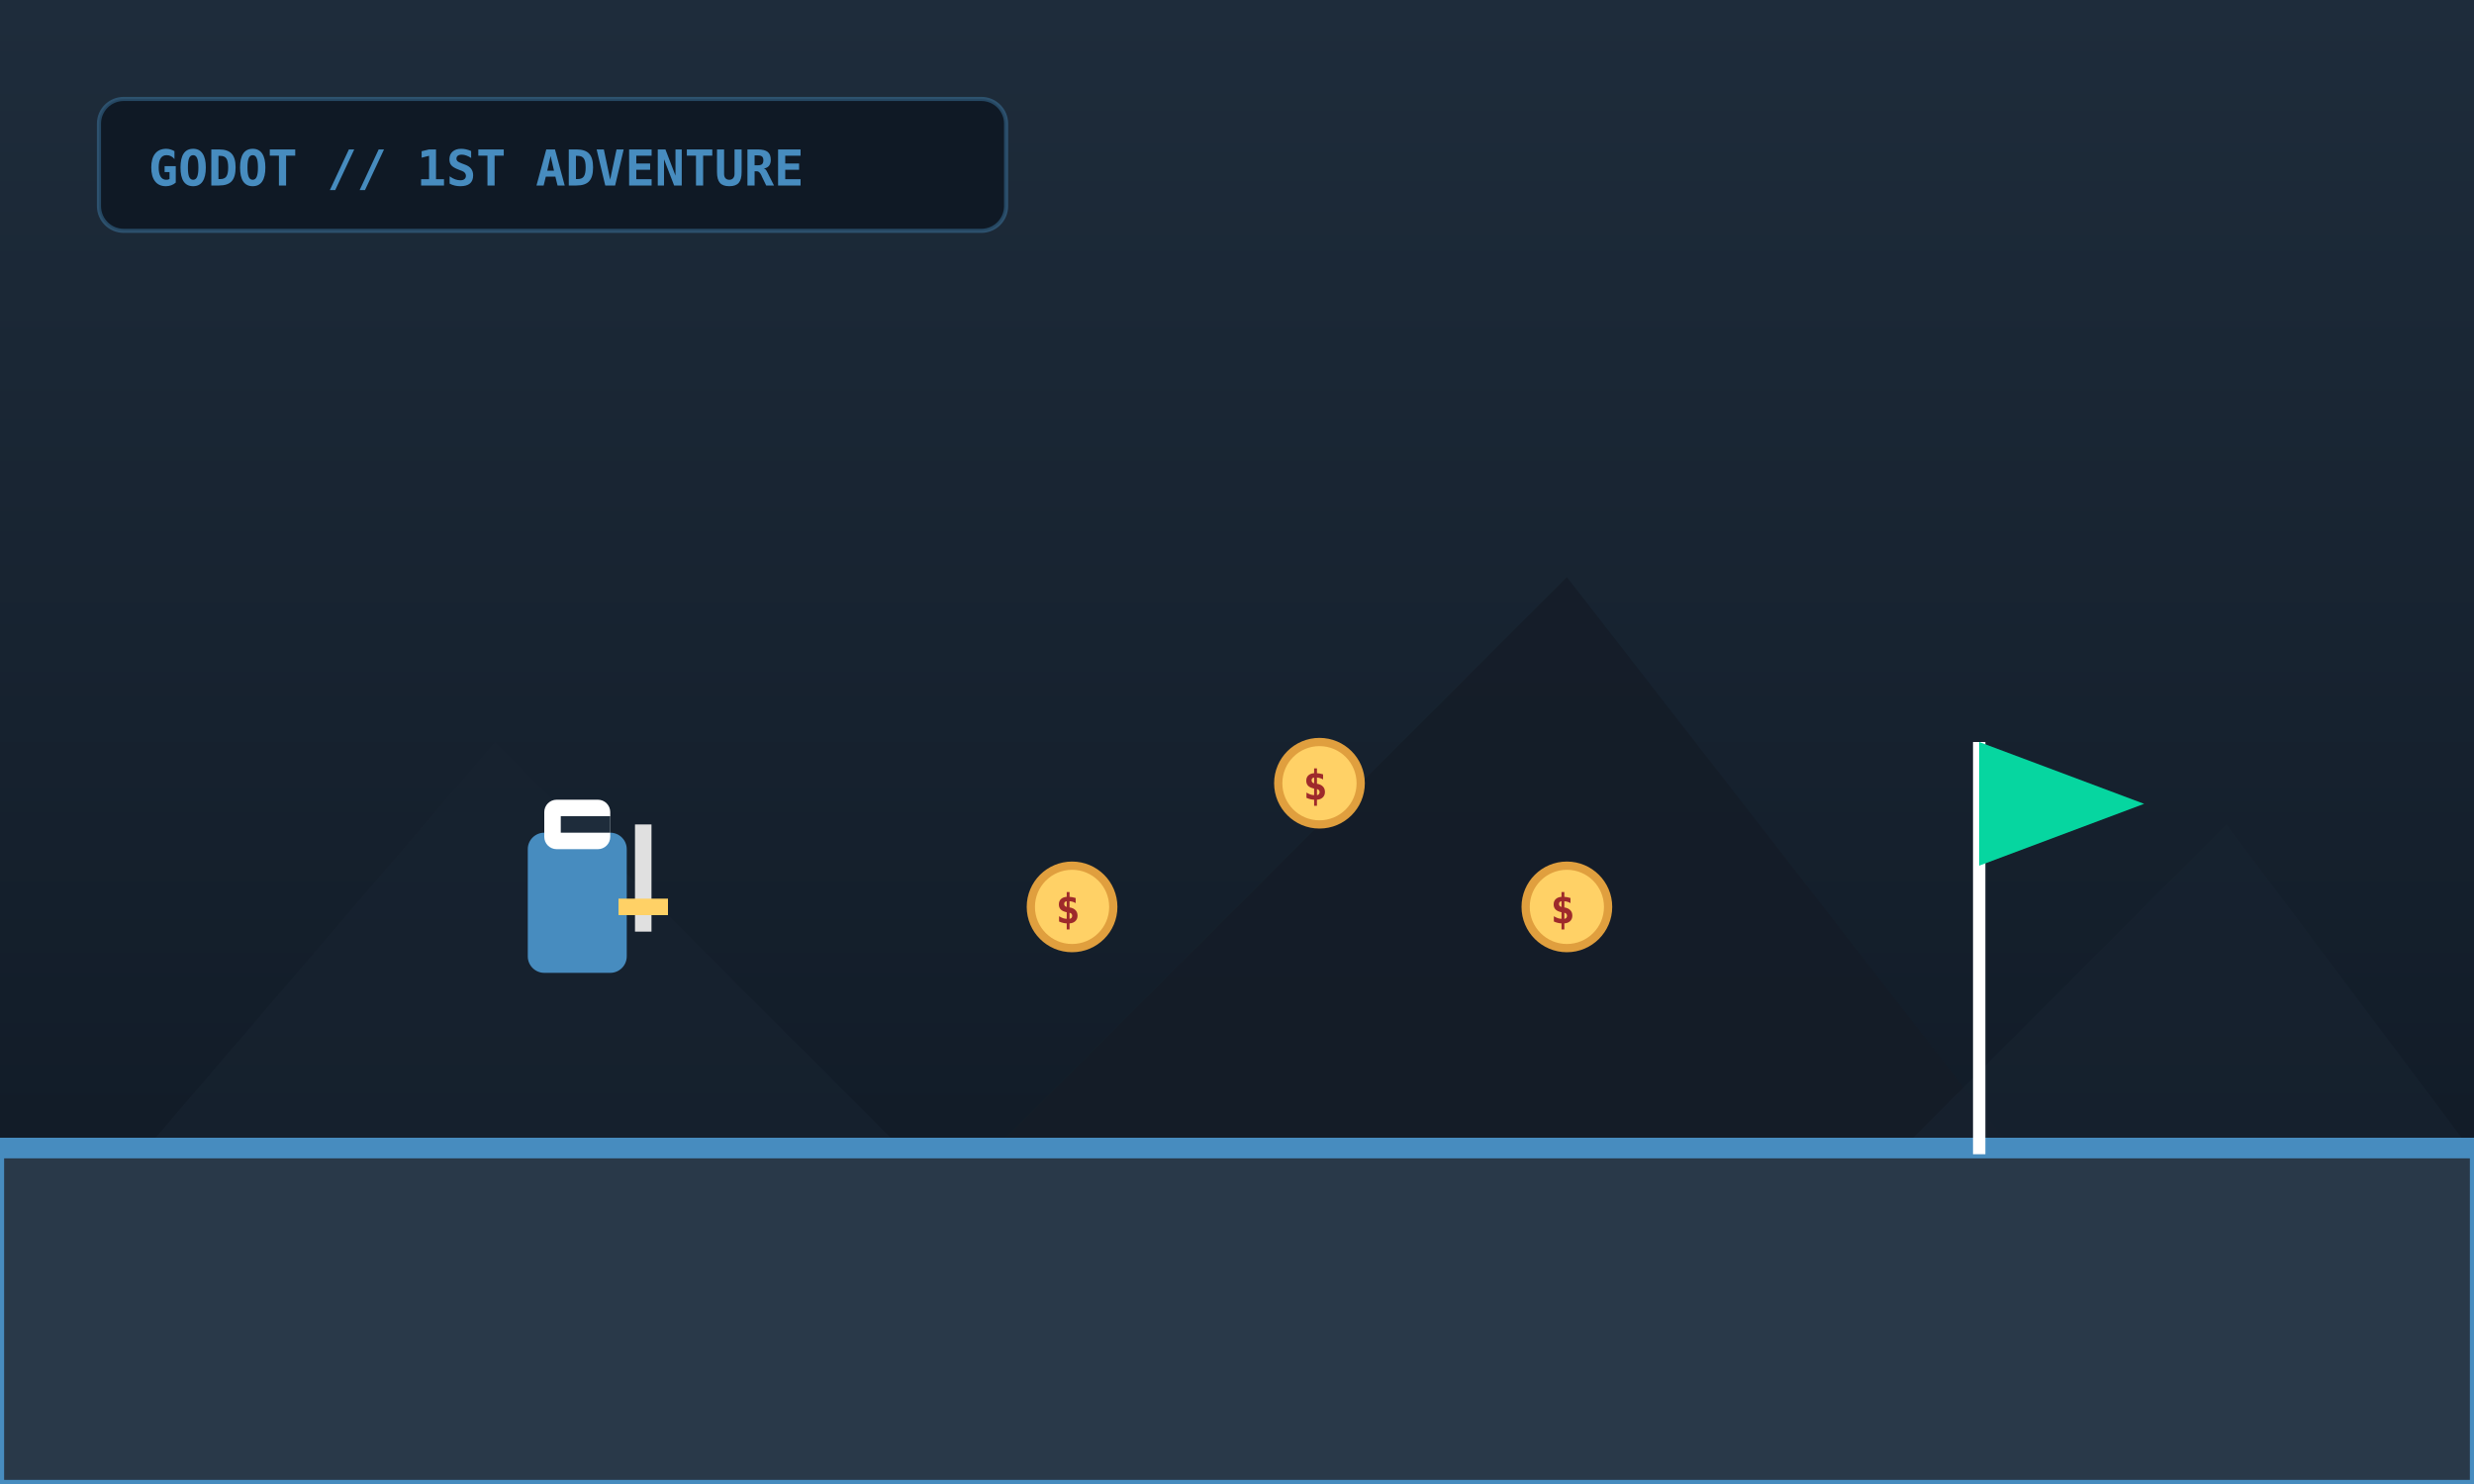
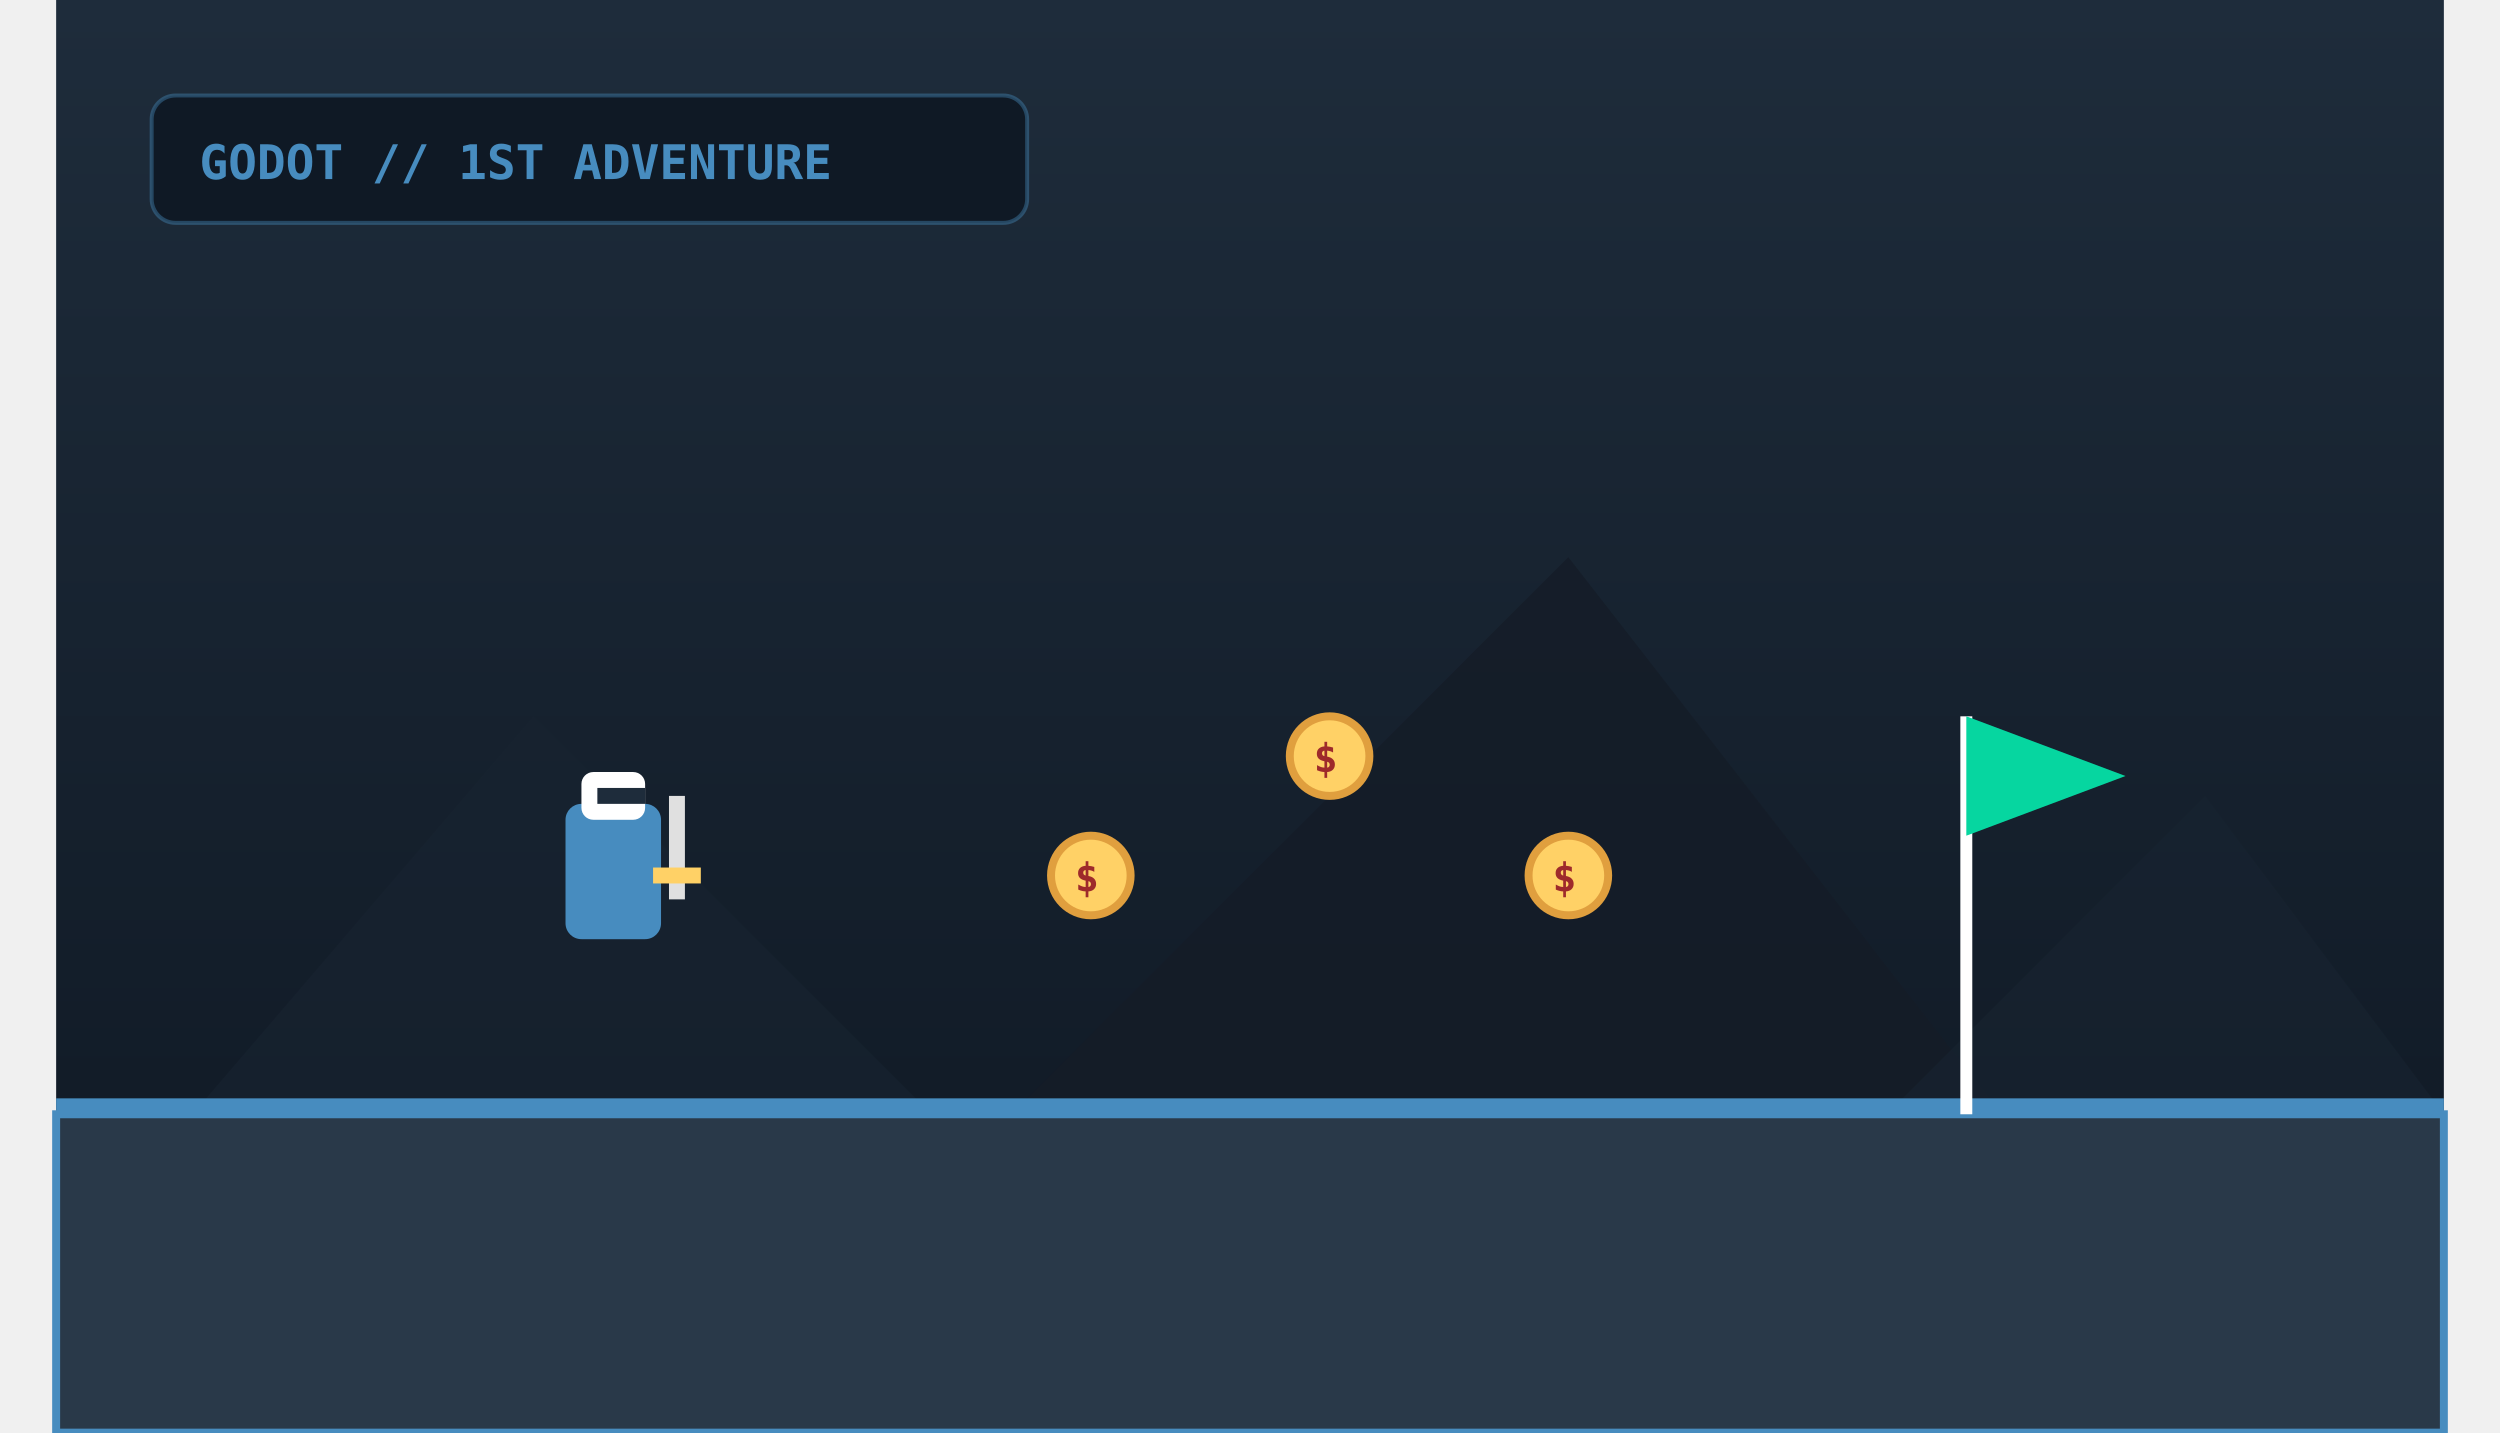
- <svg xmlns="http://www.w3.org/2000/svg" viewBox="0 0 600 360" width="100%" height="100%">
+ <svg xmlns="http://www.w3.org/2000/svg" viewBox="0 0 600 360" width="616" height="353">
  <defs>
    <linearGradient id="godotSky" x1="0%" y1="0%" x2="0%" y2="100%">
      <stop offset="0%" stop-color="#1e2c3b" />
      <stop offset="100%" stop-color="#0e1722" />
    </linearGradient>
  </defs>
  <rect width="600" height="360" fill="url(#godotSky)" />
  <polygon points="0,320 120,180 260,320" fill="#182330" opacity="0.6" />
  <polygon points="200,320 380,140 520,320" fill="#141c27" opacity="0.8" />
  <polygon points="420,320 540,200 600,280 600,320" fill="#182330" opacity="0.6" />
  <rect x="0" y="280" width="600" height="80" fill="#293949" stroke="#478cbf" stroke-width="2" />
  <rect x="0" y="276" width="600" height="4" fill="#478cbf" />
  <g transform="translate(140, 230)">
    <rect x="-12" y="-28" width="24" height="34" rx="4" fill="#478cbf" />
    <rect x="-8" y="-36" width="16" height="12" rx="3" fill="#ffffff" />
    <rect x="-4" y="-32" width="12" height="4" fill="#1e2c3b" />
    <rect x="14" y="-30" width="4" height="26" fill="#e0e0e0" />
    <rect x="10" y="-12" width="12" height="4" fill="#ffd166" />
  </g>
  <g transform="translate(260, 220)">
    <circle cx="0" cy="0" r="10" fill="#ffd166" stroke="#e09f3e" stroke-width="2" />
    <text x="-4" y="4" font-family="monospace" font-size="10" font-weight="900" fill="#9e2a2b">$</text>
  </g>
  <g transform="translate(320, 190)">
    <circle cx="0" cy="0" r="10" fill="#ffd166" stroke="#e09f3e" stroke-width="2" />
    <text x="-4" y="4" font-family="monospace" font-size="10" font-weight="900" fill="#9e2a2b">$</text>
  </g>
  <g transform="translate(380, 220)">
    <circle cx="0" cy="0" r="10" fill="#ffd166" stroke="#e09f3e" stroke-width="2" />
    <text x="-4" y="4" font-family="monospace" font-size="10" font-weight="900" fill="#9e2a2b">$</text>
  </g>
  <line x1="480" y1="280" x2="480" y2="180" stroke="#fff" stroke-width="3" />
  <polygon points="480,180 520,195 480,210" fill="#06d6a0" />
  <rect x="24" y="24" width="220" height="32" rx="6" fill="rgba(14, 23, 34, 0.85)" stroke="rgba(71, 140, 191, 0.4)" />
  <text x="36" y="45" font-family="monospace" font-size="12" fill="#478cbf" font-weight="700">GODOT // 1ST ADVENTURE</text>
</svg>
